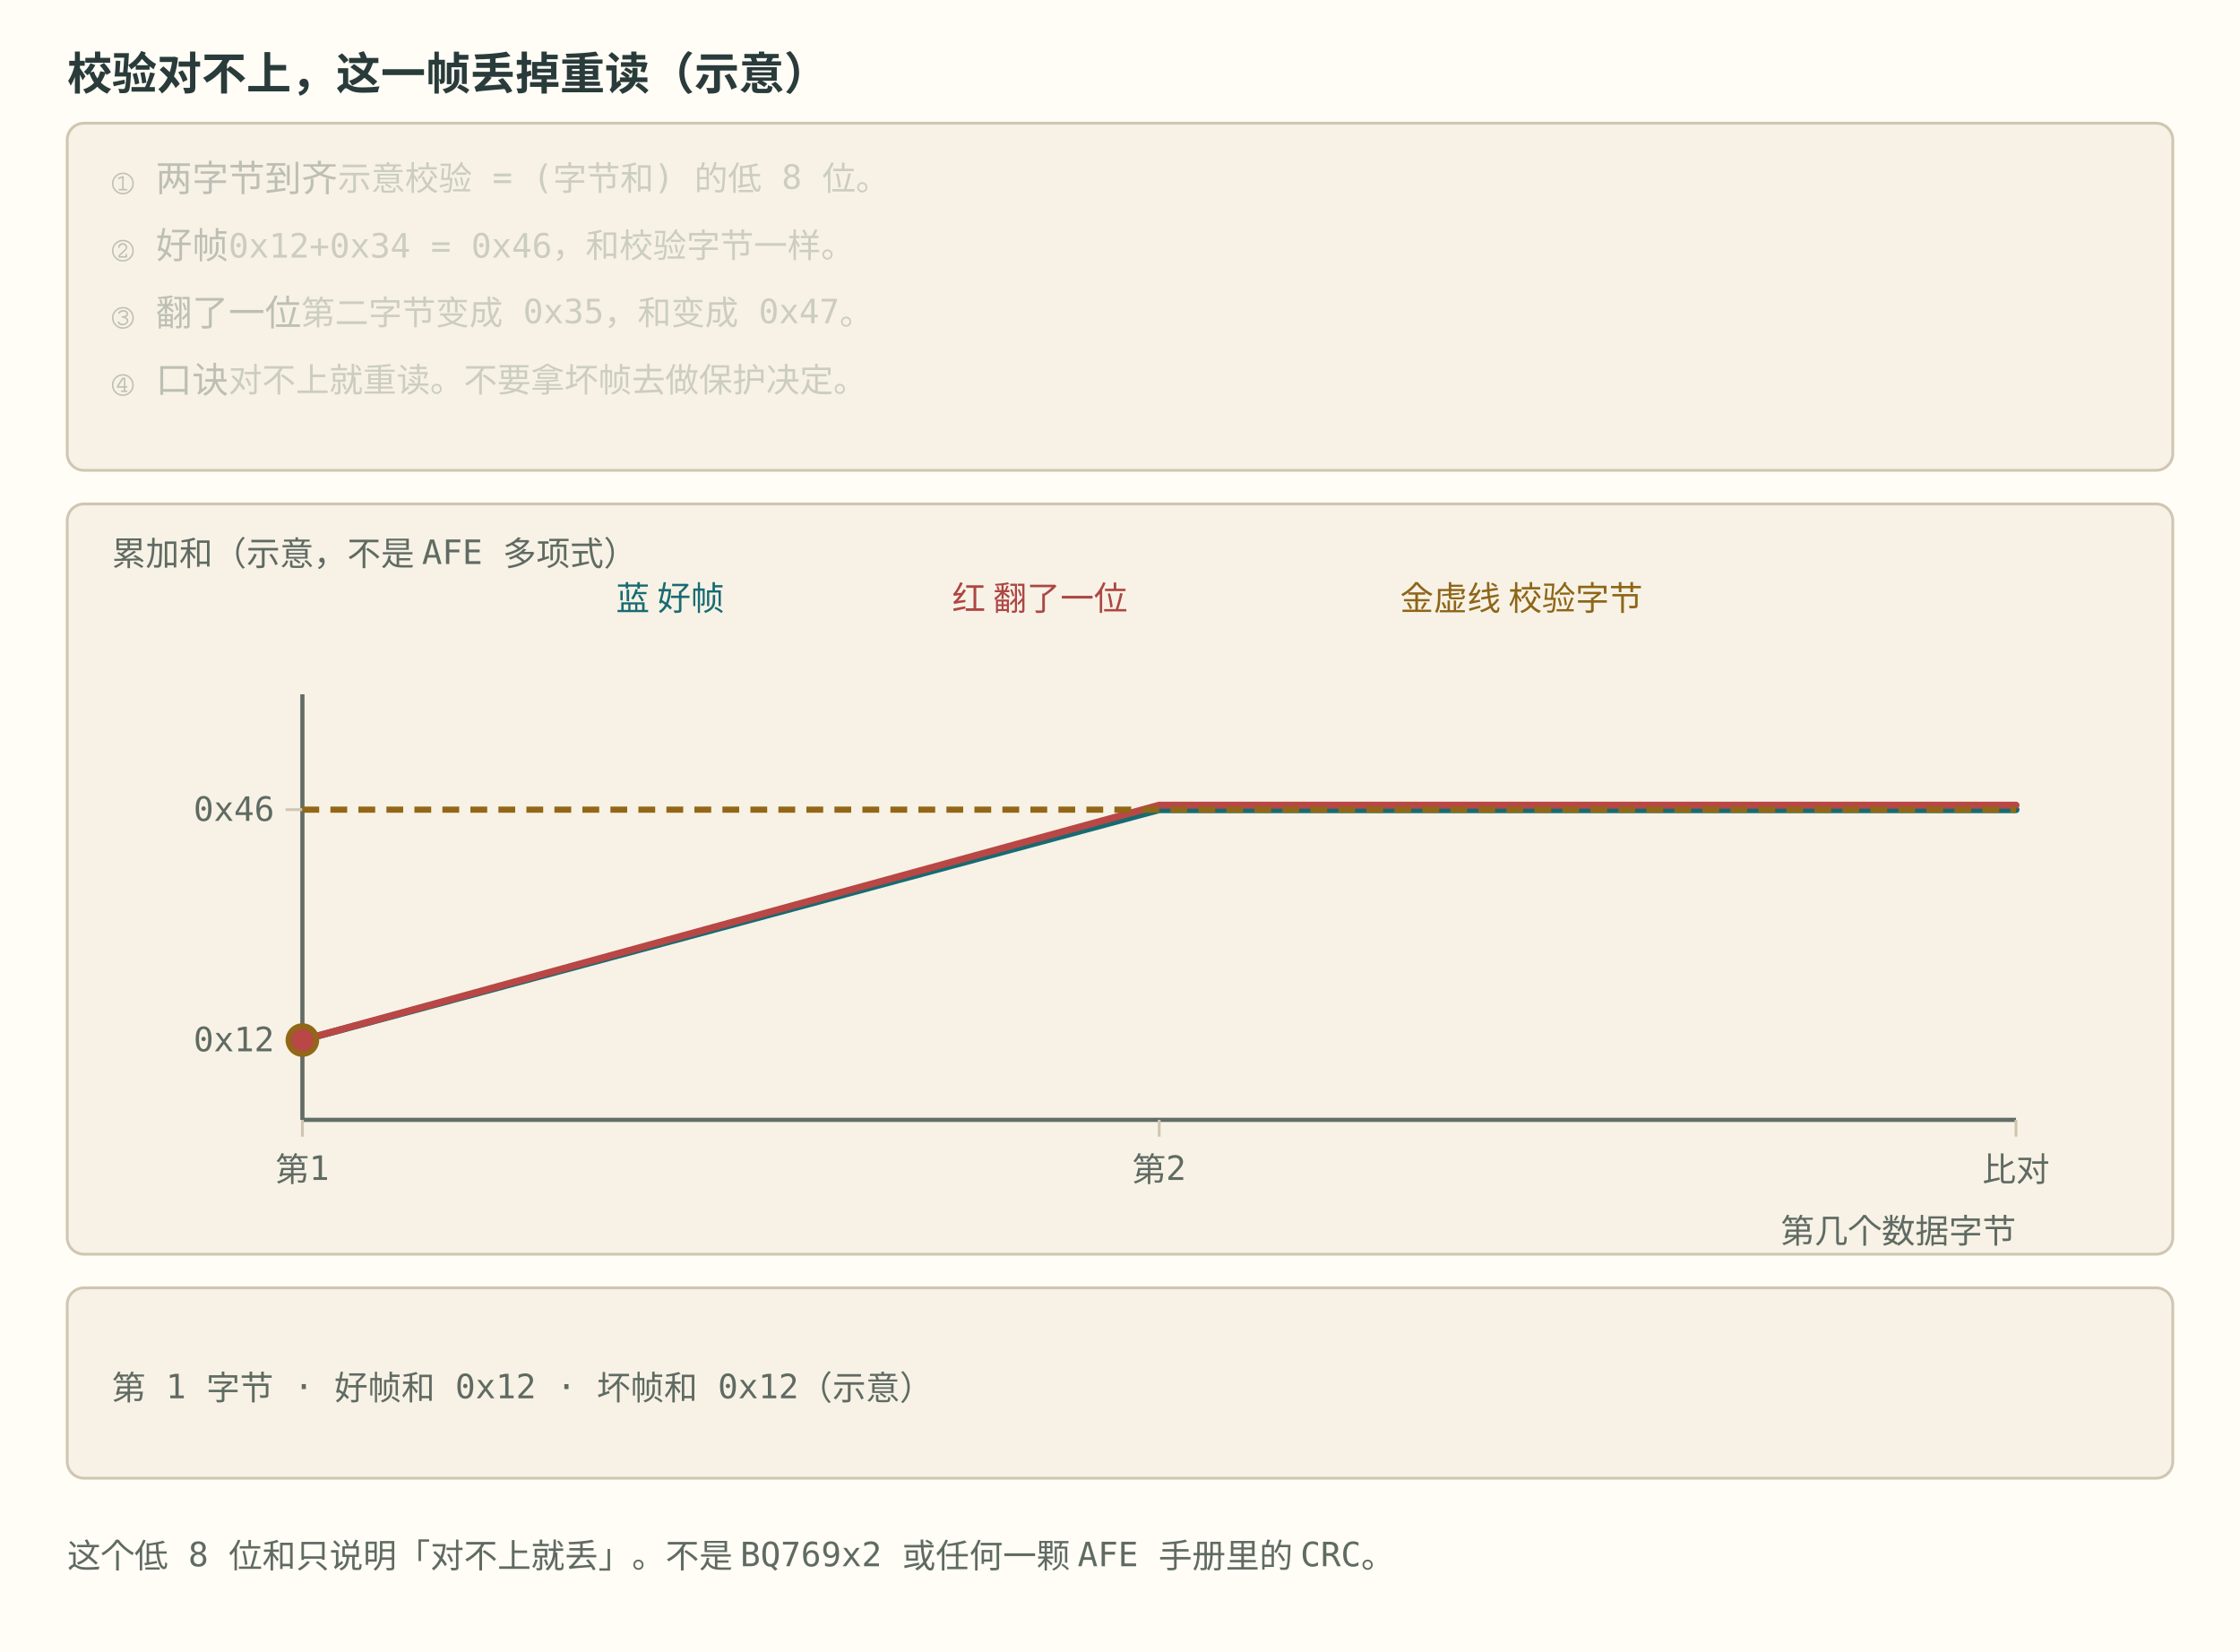
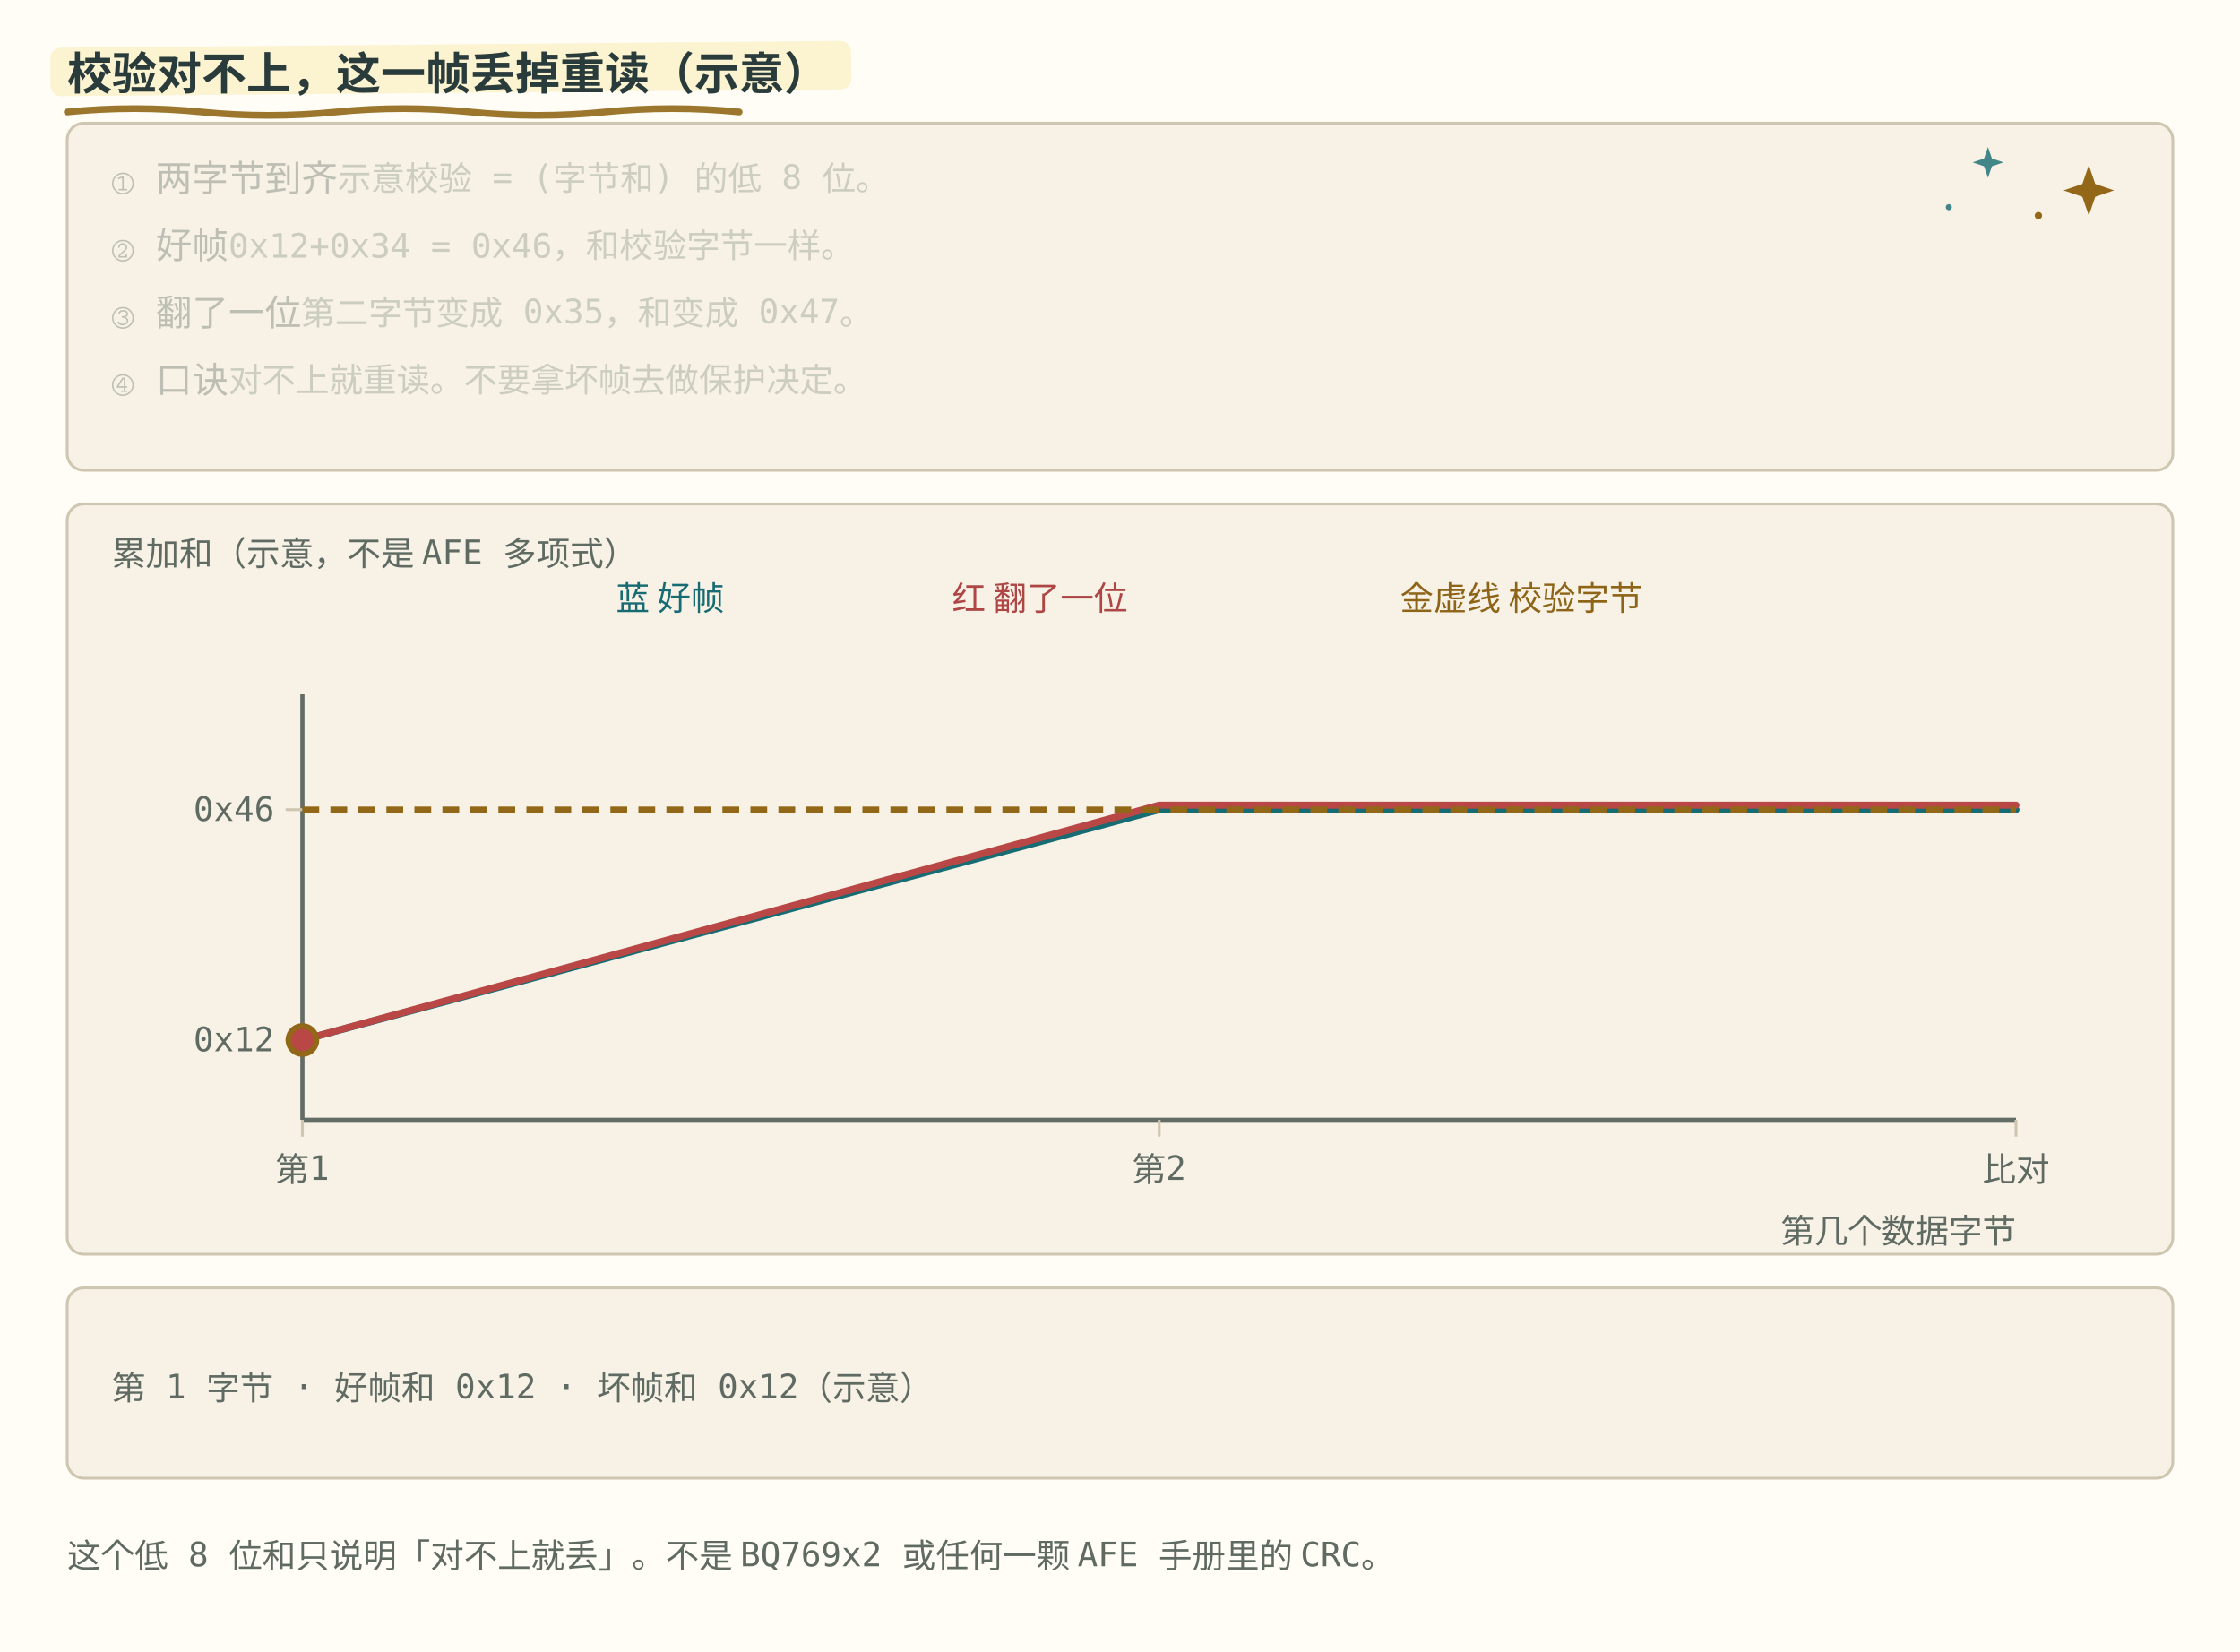
<svg xmlns="http://www.w3.org/2000/svg" viewBox="0 0 800 590" role="img" font-family="ui-monospace, Consolas, monospace">
  <style>
    .bg { fill: #fffdf5; }
    .panel { fill: #f7f2e5; stroke: #cfc6b2; }
    .axis { stroke: #626d65; stroke-width: 1.5; fill: none; }
    .grid { stroke: #cfc6b2; stroke-width: 1; fill: none; }
    .txt { fill: #293b3a; font-size: 13px; }
    .small { fill: #5f6a63; font-size: 12px; }
    .title { fill: #293b3a; font-size: 16px; font-weight: bold; }
    .hi { fill: #176b73; }
    .warn { fill: #ad4644; }
    .ok { fill: #36775e; }
    .gold { fill: #8e6518; }
    .lineb { stroke: #176b73; stroke-width: 2.5; fill: none; }
    .liner { stroke: #b84745; stroke-width: 2.5; fill: none; }
    .lineg { stroke: #377b60; stroke-width: 2.2; fill: none; stroke-dasharray: 6 4; }
    .liney { stroke: #926717; stroke-width: 2.2; fill: none; }
    .linek { stroke: #626d65; stroke-width: 2.2; fill: none; stroke-dasharray: 7 4; }
    .dotb { fill: #176b73; }
    .dotr { fill: #b84745; }
    .dotg { fill: #377b60; }
    .doty { fill: #926717; }
    .boxb { fill: #e4f0df; stroke: #176b73; }
    .boxy { fill: #fbefc7; stroke: #926717; }
    .boxr { fill: #f6e2df; stroke: #b84745; }
    @media (prefers-color-scheme: dark) {
      .bg { fill: #192727; }
      .panel { fill: #223333; stroke: #496160; }
      .axis { stroke: #b0beb3; }
      .grid { stroke: #496160; }
      .txt { fill: #edf0e5; }
      .small { fill: #b0beb3; }
      .title { fill: #edf0e5; }
      .hi { fill: #7ec5c5; }
      .warn { fill: #f39b91; }
      .ok { fill: #8fc7a2; }
      .gold { fill: #dfbd78; }
      .lineb { stroke: #7ec5c5; }
      .liner { stroke: #f39b91; }
      .lineg { stroke: #8fc7a2; }
      .liney { stroke: #dfbd78; }
      .linek { stroke: #b0beb3; }
      .dotb { fill: #7ec5c5; }
      .dotr { fill: #f39b91; }
      .dotg { fill: #8fc7a2; }
      .doty { fill: #dfbd78; }
      .boxb { fill: #293f35; stroke: #7ec5c5; }
      .boxy { fill: #453e2b; stroke: #dfbd78; }
      .boxr { fill: #483336; stroke: #f39b91; }
    }
  </style>
+   <style id="bms-motion">
+     /* bms-motion: 手帐式动效注记（纯装饰，不改技术几何与既有 SMIL 时序） */
+     .bms-marker { fill: #fbefc7; opacity: .78; }
+     .bms-under { fill: none; stroke: #926717; stroke-width: 2.4; stroke-linecap: round; opacity: .9; }
+     .bms-spark-line { fill: none; stroke: #926717; stroke-width: 1.9; stroke-linecap: round; }
+     .bms-spark-fill { fill: #926717; }
+     .bms-spark-soft { fill: #176b73; opacity: .8; }
+     .bms-sticker { fill: none; stroke: #926717; stroke-width: 2; stroke-dasharray: 7 5; stroke-linecap: round; opacity: .85; }
+     .bms-halo { fill: none; stroke: #926717; stroke-width: 2; }
+     .bms-marker, .bms-under, .bms-sticker, .bms-halo,
+     .bms-spark, .bms-success, .bms-doodle { pointer-events: none; }
+     circle:has(&gt; animateMotion) { filter: drop-shadow(0 0 2px rgba(146,103,23,.5)) drop-shadow(0 0 5px rgba(196,145,52,.45)); }
+     rect:has(&gt; animateMotion) { filter: drop-shadow(0 0 3px rgba(196,145,52,.75)); }
+     g:has(&gt; circle):has(&gt; path.stroke-check) { filter: drop-shadow(0 0 5px rgba(55,123,96,.5)); }
+     @media (prefers-color-scheme: dark) {
+       .bms-marker { fill: #453e2b; opacity: .85; }
+       .bms-under { stroke: #dfbd78; }
+       .bms-spark-line { stroke: #dfbd78; }
+       .bms-spark-fill { fill: #dfbd78; }
+       .bms-spark-soft { fill: #7ec5c5; }
+       .bms-sticker { stroke: #dfbd78; }
+       .bms-halo { stroke: #dfbd78; }
+       circle:has(&gt; animateMotion) { filter: drop-shadow(0 0 2px rgba(223,189,120,.8)) drop-shadow(0 0 7px rgba(223,189,120,.9)); }
+       rect:has(&gt; animateMotion) { filter: drop-shadow(0 0 6px rgba(223,189,120,.8)); }
+       g:has(&gt; circle):has(&gt; path.stroke-check) { filter: drop-shadow(0 0 6px rgba(143,199,162,.7)); }
+     }
+     @media (prefers-reduced-motion: reduce) { .bms-spark, .bms-success, .bms-doodle { display: none; } }
+ </style>
  <rect class="bg" width="800" height="590" />
+   <rect class="bms-marker" aria-hidden="true" x="18.0" y="17.1" width="286.0" height="17.3" rx="3.8" transform="rotate(-.5 18.0 25.8)" />
+   <path class="bms-under" aria-hidden="true" d="M24.0 40.0 q 24.0 -2.4 48.0 0 t 48 0 t 48 0 t 48 0 t 48 0" />
  <text class="title" x="24" y="32">校验对不上，这一帧丢掉重读（示意）</text>
  <rect class="panel" x="24" y="44" width="752" height="124" rx="6" />
+   <g class="bms-doodle" aria-hidden="true" transform="translate(746.0 68.0)">
+     <animateTransform attributeName="transform" type="rotate" values="-6;7;-6" keyTimes="0;0.5;1" dur="5.4s" repeatCount="indefinite" additive="sum" />
+     <animate attributeName="opacity" values="0.62;1;0.62" keyTimes="0;0.5;1" dur="3.6s" repeatCount="indefinite" />
+     <path class="bms-spark-fill" d="M0 -9 L2.3 -2.3 L9 0 L2.3 2.3 L0 9 L-2.3 2.3 L-9 0 L-2.3 -2.3 Z" />
+   </g>
+   <g class="bms-doodle" aria-hidden="true" transform="translate(710.0 58.0)">
+     <animateTransform attributeName="transform" type="rotate" values="5;-4;5" keyTimes="0;0.5;1" dur="6.2s" repeatCount="indefinite" additive="sum" />
+     <animate attributeName="opacity" values="0.5;0.9;0.5" keyTimes="0;0.5;1" dur="4.4s" repeatCount="indefinite" />
+     <path class="bms-spark-soft" d="M0 -5.5 L1.4 -1.4 L5.5 0 L1.4 1.4 L0 5.5 L-1.4 1.4 L-5.5 0 L-1.4 -1.4 Z" />
+   </g>
+   <g class="bms-doodle" aria-hidden="true">
+     <circle class="bms-spark-fill" cx="728.0" cy="77.0" r="1.3" />
+     <circle class="bms-spark-soft" cx="696.0" cy="74.0" r="1.1" />
+   </g>
  <text class="txt" x="40" y="68" opacity="0.28">① 两字节到齐<tspan class="small">　示意校验 = (字节和) 的低 8 位。</tspan>
    <animate attributeName="opacity" values="1;1;0.28;0.28;0.28;0.28;0.28;0.28" calcMode="spline" keySplines="0.42 0 0.58 1;0.7 0 0.84 0;0.42 0 0.58 1;0.42 0 0.58 1;0.42 0 0.58 1;0.42 0 0.58 1;0.42 0 0.58 1" keyTimes="0;0.249;0.25;0.499;0.5;0.749;0.75;1" dur="12s" repeatCount="indefinite" />
  </text>
  <text class="txt" x="40" y="92" opacity="0.28">② 好帧<tspan class="small">　0x12+0x34 = 0x46，和校验字节一样。</tspan>
    <animate attributeName="opacity" values="0.28;0.28;1;1;0.28;0.28;0.28;0.28" calcMode="spline" keySplines="0.42 0 0.58 1;0.16 1 0.3 1;0.42 0 0.58 1;0.7 0 0.84 0;0.42 0 0.58 1;0.42 0 0.58 1;0.42 0 0.58 1" keyTimes="0;0.249;0.25;0.499;0.5;0.749;0.75;1" dur="12s" repeatCount="indefinite" />
  </text>
  <text class="txt" x="40" y="116" opacity="0.28">③ 翻了一位<tspan class="small">　第二字节变成 0x35，和变成 0x47。</tspan>
    <animate attributeName="opacity" values="0.28;0.28;0.28;0.28;1;1;0.28;0.28" calcMode="spline" keySplines="0.42 0 0.58 1;0.42 0 0.58 1;0.42 0 0.58 1;0.16 1 0.3 1;0.42 0 0.58 1;0.7 0 0.84 0;0.42 0 0.58 1" keyTimes="0;0.249;0.25;0.499;0.5;0.749;0.75;1" dur="12s" repeatCount="indefinite" />
  </text>
  <text class="txt" x="40" y="140" opacity="0.28">④ 口诀<tspan class="small">　对不上就重读。不要拿坏帧去做保护决定。</tspan>
    <animate attributeName="opacity" values="0.28;0.28;0.28;0.28;0.28;0.28;1;1" calcMode="spline" keySplines="0.42 0 0.58 1;0.42 0 0.58 1;0.42 0 0.58 1;0.42 0 0.58 1;0.42 0 0.58 1;0.16 1 0.3 1;0.42 0 0.58 1" keyTimes="0;0.249;0.25;0.499;0.5;0.749;0.75;1" dur="12s" repeatCount="indefinite" />
  </text>
  <rect class="panel" x="24" y="180" width="752" height="268" rx="6" />
  <text class="small" x="40" y="202">累加和（示意，不是 AFE 多项式）</text>
  <text class="hi" x="220" y="218">蓝 好帧</text>
  <text class="warn" x="340" y="218">红 翻了一位</text>
  <text class="gold" x="500" y="218">金虚线 校验字节</text>
  <line class="axis" x1="108.0" y1="248.0" x2="108.0" y2="400.0" />
  <line class="axis" x1="108.0" y1="400.0" x2="720.0" y2="400.0" />
  <line class="grid" x1="108.0" y1="400.0" x2="108.0" y2="406.0" />
  <text class="small" x="108.0" y="422.0" text-anchor="middle">第1</text>
  <line class="grid" x1="414.0" y1="400.0" x2="414.0" y2="406.0" />
  <text class="small" x="414.0" y="422.0" text-anchor="middle">第2</text>
  <line class="grid" x1="720.0" y1="400.0" x2="720.0" y2="406.0" />
  <text class="small" x="720.0" y="422.0" text-anchor="middle">比对</text>
  <line class="grid" x1="102.0" y1="371.5" x2="108.0" y2="371.5" />
  <text class="small" x="98.0" y="375.5" text-anchor="end">0x12</text>
  <line class="grid" x1="102.0" y1="289.2" x2="108.0" y2="289.2" />
  <text class="small" x="98.0" y="293.2" text-anchor="end">0x46</text>
  <text class="small" x="720" y="444" text-anchor="end">第几个数据字节</text>
  <polyline class="lineb" points="108.0,371.5 414.0,289.2 720.0,289.2" stroke-linejoin="round" stroke-linecap="round" />
  <polyline class="liner" points="108.0,371.5 414.0,287.6 720.0,287.6" stroke-linejoin="round" stroke-linecap="round" />
  <line class="liney" x1="108" y1="289.2" x2="720" y2="289.2" stroke-dasharray="6 4" />
  <circle class="doty" r="6" cx="108.0" cy="371.5">
    <animate data-ease="linear" attributeName="cx" values="108.0;414.0;720.0;720.0" keyTimes="0;0.333;0.667;1" dur="12s" repeatCount="indefinite" />
    <animate data-ease="linear" attributeName="cy" values="371.5;289.2;289.2;289.2" keyTimes="0;0.333;0.667;1" dur="12s" repeatCount="indefinite" />
  </circle>
  <circle class="dotr" r="4" cx="108.0" cy="371.5">
    <animate data-ease="linear" attributeName="cx" values="108.0;414.0;720.0;720.0" keyTimes="0;0.333;0.667;1" dur="12s" repeatCount="indefinite" begin="-6s" />
    <animate data-ease="linear" attributeName="cy" values="371.5;289.2;289.2;289.2" keyTimes="0;0.333;0.667;1" dur="12s" repeatCount="indefinite" begin="-6s" />
  </circle>
  <rect class="panel" x="24" y="460" width="752" height="68" rx="6" />
  <text class="small" x="40.0" y="500.0" text-anchor="start" opacity="1">第 1 字节 · 好帧和 0x12 · 坏帧和 0x12（示意）<animate attributeName="opacity" values="1;0;0;0" keyTimes="0;0.333;0.667;1" calcMode="discrete" dur="12s" repeatCount="indefinite" />
  </text>
  <text class="small" x="40.0" y="500.0" text-anchor="start" opacity="0">第 2 字节 · 好帧和 0x46 · 坏帧和 0x47（示意）<animate attributeName="opacity" values="0;1;0;0" keyTimes="0;0.333;0.667;1" calcMode="discrete" dur="12s" repeatCount="indefinite" />
  </text>
  <text class="small" x="40.0" y="500.0" text-anchor="start" opacity="0">比对 · 好帧 0x46 对得上 · 坏帧 0x47 丢掉重读（示意）<animate attributeName="opacity" values="0;0;1;0" keyTimes="0;0.333;0.667;1" calcMode="discrete" dur="12s" repeatCount="indefinite" />
  </text>
  <text class="small" x="24" y="560">这个低 8 位和只说明「对不上就丢」。不是 BQ769x2 或任何一颗 AFE 手册里的 CRC。</text>
</svg>
